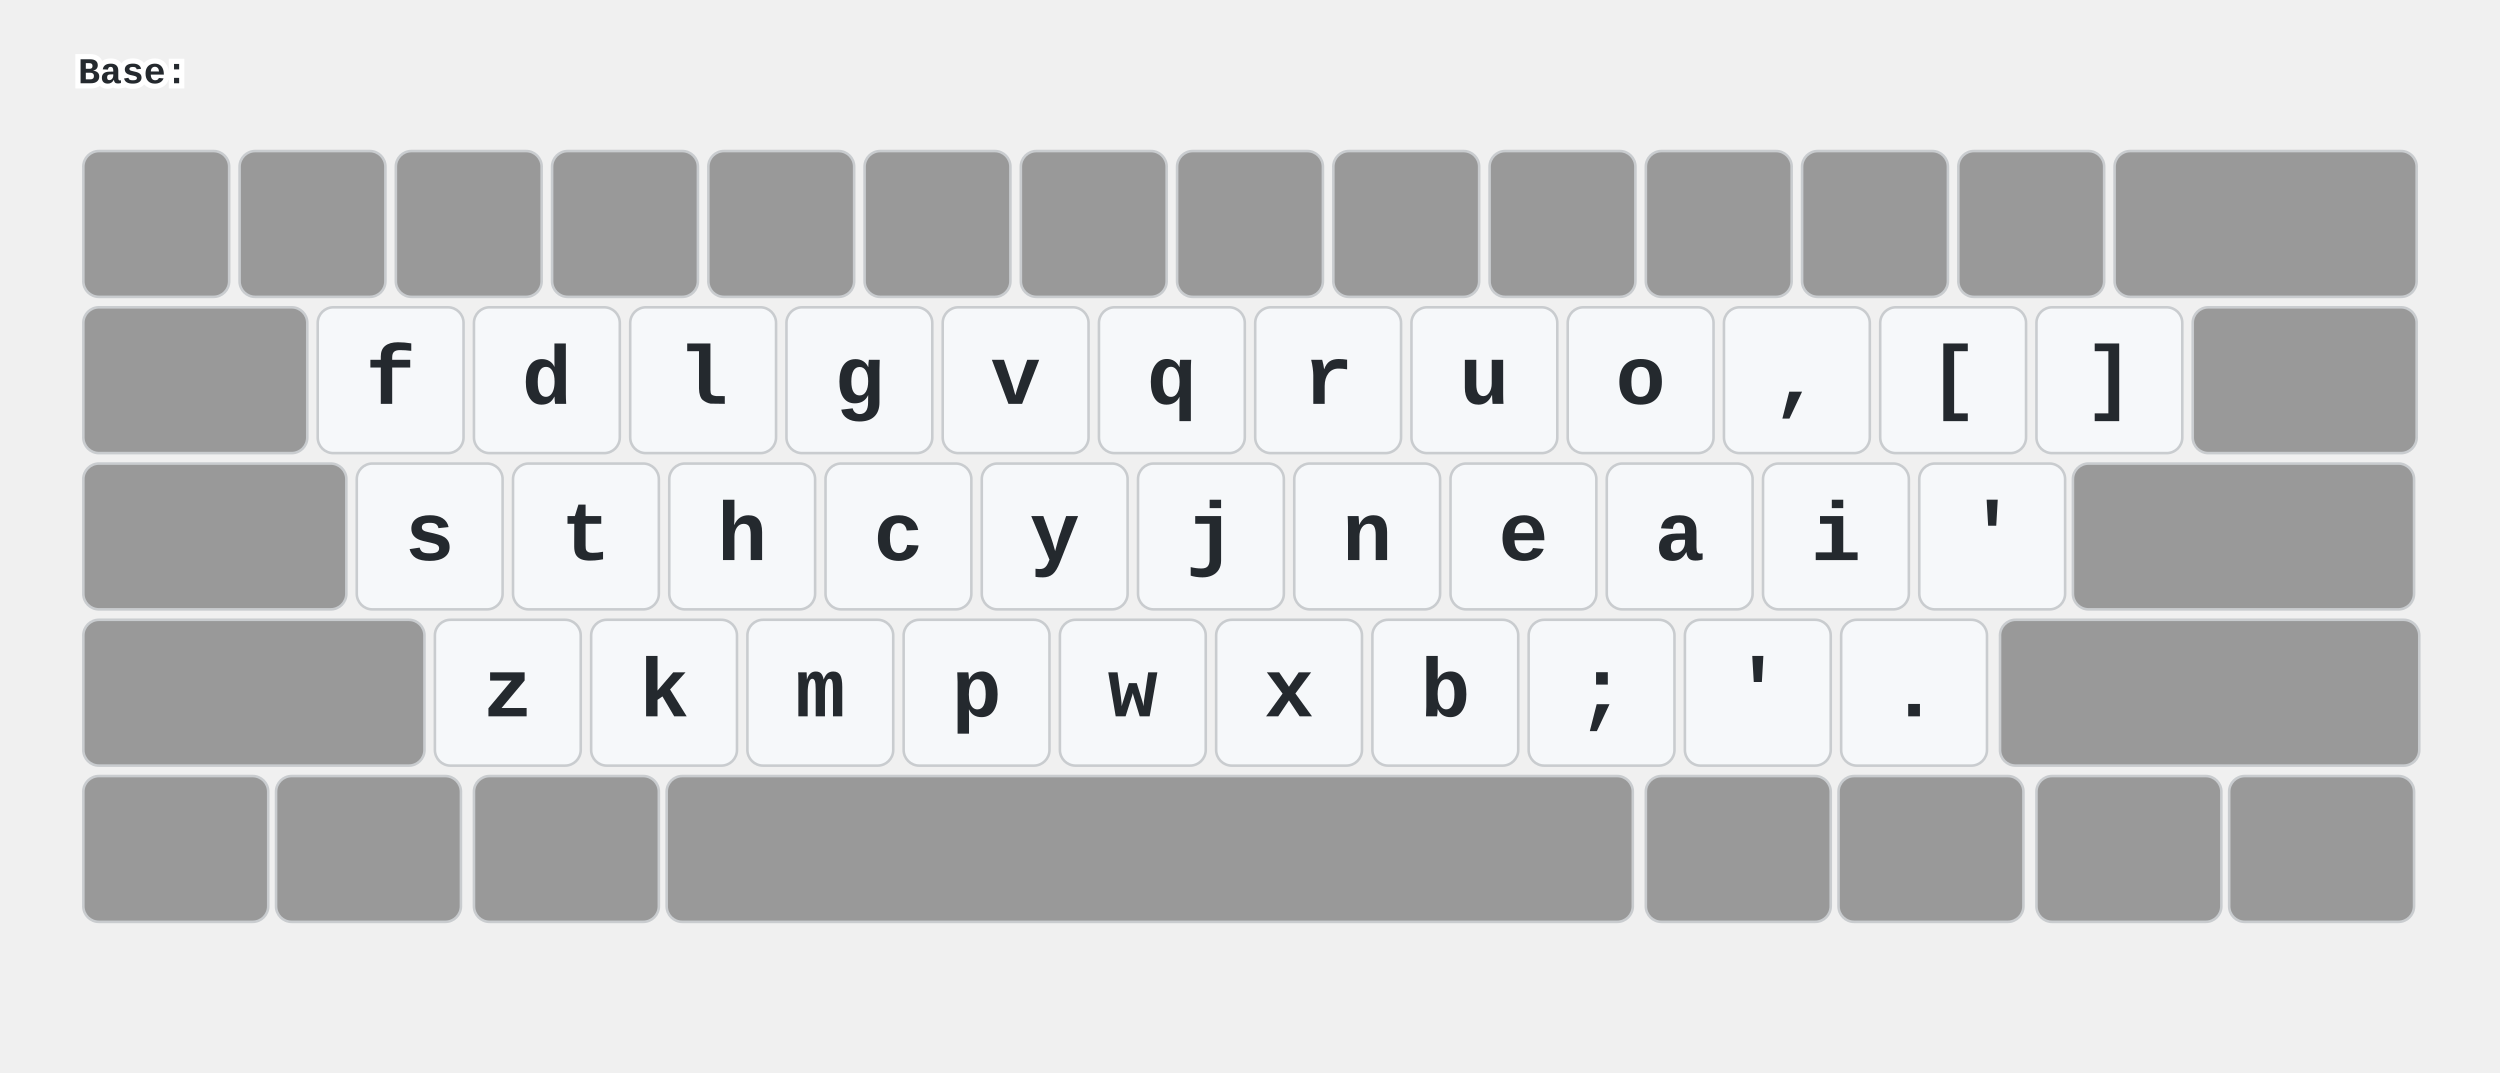
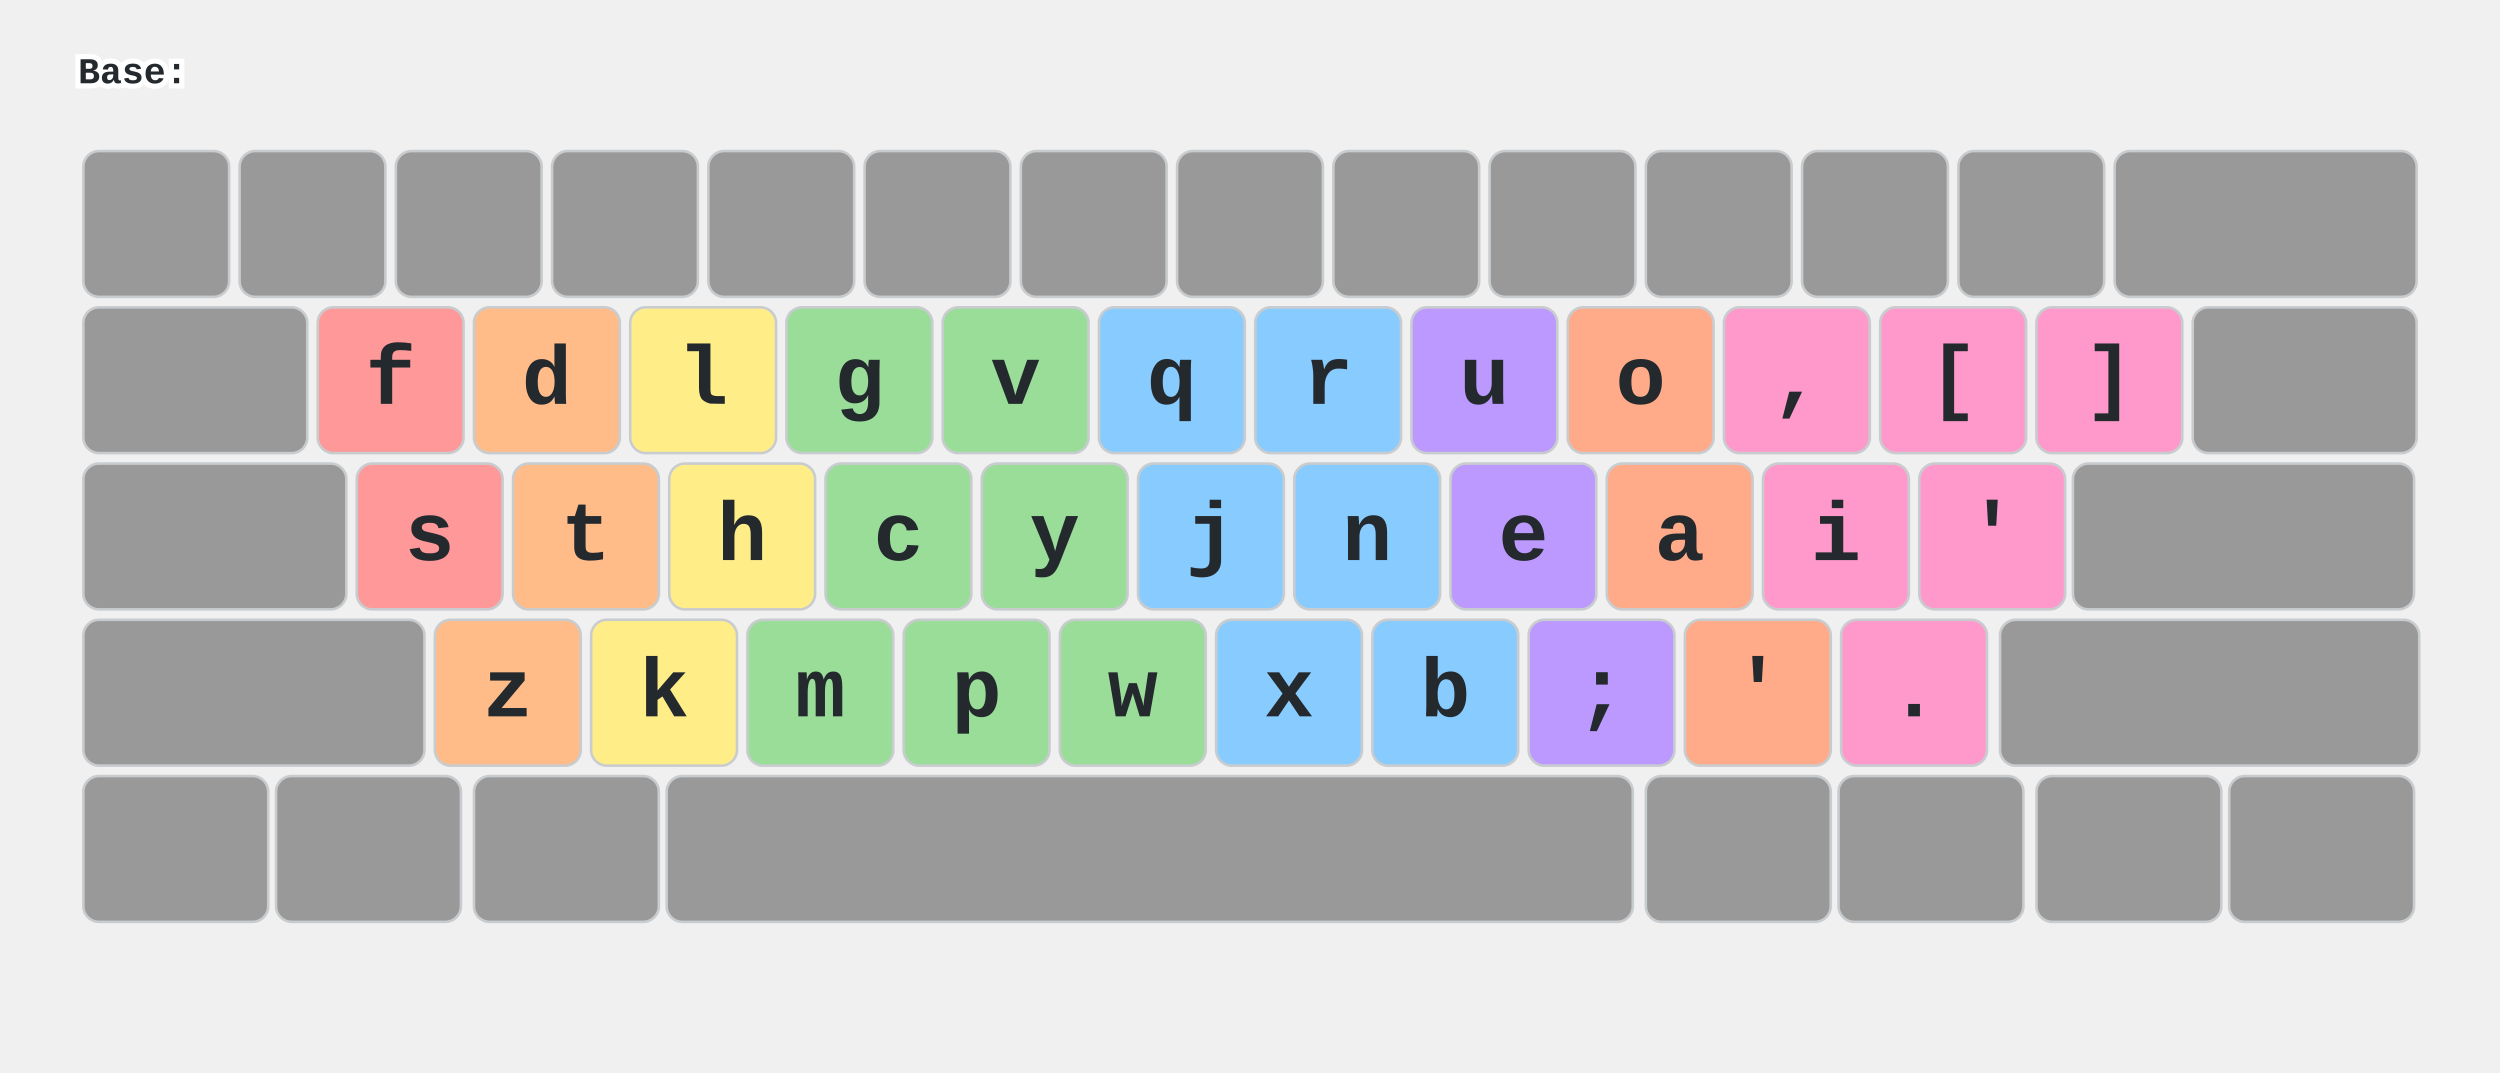
<svg xmlns="http://www.w3.org/2000/svg" width="960" height="412" viewBox="0 0 960 412" class="keymap">
  <style>/* inherit to force styles through use tags */
svg path {
    fill: inherit;
}

/* font and background color specifications */
svg.keymap {
    font-family: SFMono-Regular,Consolas,Liberation Mono,Menlo,monospace;
    font-size: 14px;
    font-kerning: normal;
    text-rendering: optimizeLegibility;
    fill: #24292e;
}

/* default key styling */
rect.key {
    fill: #f6f8fa;
}

rect.key, rect.combo {
    stroke: #c9cccf;
    stroke-width: 1;
}

/* default key side styling, only used is draw_key_sides is set */
rect.side {
    filter: brightness(90%);
}

/* color accent for combo boxes */
rect.combo, rect.combo-separate {
    fill: #cdf;
}

/* color accent for held keys */
rect.held, rect.combo.held {
    fill: #fdd;
}

/* color accent for ghost (optional) keys */
rect.ghost, rect.combo.ghost {
    stroke-dasharray: 4, 4;
    stroke-width: 2;
}

text {
    text-anchor: middle;
    dominant-baseline: middle;
}

/* styling for layer labels */
text.label {
    font-weight: bold;
    text-anchor: start;
    stroke: white;
    stroke-width: 4;
    paint-order: stroke;
}

/* styling for optional footer */
text.footer {
    text-anchor: end;
    dominant-baseline: auto;
    stroke: white;
    stroke-width: 4;
    paint-order: stroke;
}

/* styling for combo tap, and key non-tap label text */
text.combo, text.hold, text.shifted, text.left, text.right {
    font-size: 11px;
}

text.hold {
    text-anchor: middle;
    dominant-baseline: auto;
}

text.shifted {
    text-anchor: middle;
    dominant-baseline: hanging;
}

text.left {
    text-anchor: start;
}

text.right {
    text-anchor: end;
}

text.layer-activator {
    text-decoration: underline;
}

/* styling for hold/shifted label text in combo box */
text.combo.hold, text.combo.shifted, text.combo.left, text.combo.right {
    font-size: 8px;
}

/* lighter symbol for transparent keys */
text.trans {
    fill: #7b7e81;
}

/* styling for combo dendrons */
path.combo {
    stroke-width: 1;
    stroke: gray;
    fill: none;
}

/* Start Tabler Icons Cleanup */
/* cannot use height/width with glyphs */
.icon-tabler &gt; path {
    fill: inherit;
    stroke: inherit;
    stroke-width: 2;
}
/* hide tabler's default box */
.icon-tabler &gt; path[stroke="none"][fill="none"] {
    visibility: hidden;
}
/* End Tabler Icons Cleanup */


                    /* Grey out number row, modifiers, and spacebar by keypos */
                    .keypos-0 rect, .keypos-1 rect, .keypos-2 rect, .keypos-3 rect,
                    .keypos-4 rect, .keypos-5 rect, .keypos-6 rect, .keypos-7 rect,
                    .keypos-8 rect, .keypos-9 rect, .keypos-10 rect, .keypos-11 rect,
                    .keypos-12 rect, .keypos-13 rect,
                    .keypos-14 rect, .keypos-27 rect, .keypos-28 rect, .keypos-40 rect,
                    .keypos-41 rect, .keypos-52 rect,
                    .keypos-53 rect, .keypos-54 rect, .keypos-55 rect, .keypos-56 rect,
                    .keypos-57 rect, .keypos-58 rect, .keypos-59 rect, .keypos-60 rect
                    { fill: #999999 !important; }
                    /* Increase legend size */
                    .tap { font-size: 32px; font-weight: 900; }
                    /* Fingermap colors (per-key targeting) */
-                     
+                     .keypos-15 rect { fill: #ff9999 !important; }
+ .keypos-16 rect { fill: #ffbb88 !important; }
+ .keypos-17 rect { fill: #ffee88 !important; }
+ .keypos-18 rect { fill: #99dd99 !important; }
+ .keypos-19 rect { fill: #99dd99 !important; }
+ .keypos-20 rect { fill: #88ccff !important; }
+ .keypos-21 rect { fill: #88ccff !important; }
+ .keypos-22 rect { fill: #bb99ff !important; }
+ .keypos-23 rect { fill: #ffaa88 !important; }
+ .keypos-24 rect { fill: #ff99cc !important; }
+ .keypos-25 rect { fill: #ff99cc !important; }
+ .keypos-26 rect { fill: #ff99cc !important; }
+ .keypos-29 rect { fill: #ff9999 !important; }
+ .keypos-30 rect { fill: #ffbb88 !important; }
+ .keypos-31 rect { fill: #ffee88 !important; }
+ .keypos-32 rect { fill: #99dd99 !important; }
+ .keypos-33 rect { fill: #99dd99 !important; }
+ .keypos-34 rect { fill: #88ccff !important; }
+ .keypos-35 rect { fill: #88ccff !important; }
+ .keypos-36 rect { fill: #bb99ff !important; }
+ .keypos-37 rect { fill: #ffaa88 !important; }
+ .keypos-38 rect { fill: #ff99cc !important; }
+ .keypos-39 rect { fill: #ff99cc !important; }
+ .keypos-42 rect { fill: #ffbb88 !important; }
+ .keypos-43 rect { fill: #ffee88 !important; }
+ .keypos-44 rect { fill: #99dd99 !important; }
+ .keypos-45 rect { fill: #99dd99 !important; }
+ .keypos-46 rect { fill: #99dd99 !important; }
+ .keypos-47 rect { fill: #88ccff !important; }
+ .keypos-48 rect { fill: #88ccff !important; }
+ .keypos-49 rect { fill: #bb99ff !important; }
+ .keypos-50 rect { fill: #ffaa88 !important; }
+ .keypos-51 rect { fill: #ff99cc !important; }
                </style>
  <g transform="translate(30, 0)" class="layer-Base">
    <text x="0" y="28" class="label" id="Base">Base:</text>
    <g transform="translate(0, 56)">
      <g transform="translate(30, 30)" class="key keypos-0">
        <rect rx="6" ry="6" x="-28" y="-28" width="56" height="56" class="key" />
      </g>
      <g transform="translate(90, 30)" class="key keypos-1">
        <rect rx="6" ry="6" x="-28" y="-28" width="56" height="56" class="key" />
      </g>
      <g transform="translate(150, 30)" class="key keypos-2">
        <rect rx="6" ry="6" x="-28" y="-28" width="56" height="56" class="key" />
      </g>
      <g transform="translate(210, 30)" class="key keypos-3">
        <rect rx="6" ry="6" x="-28" y="-28" width="56" height="56" class="key" />
      </g>
      <g transform="translate(270, 30)" class="key keypos-4">
        <rect rx="6" ry="6" x="-28" y="-28" width="56" height="56" class="key" />
      </g>
      <g transform="translate(330, 30)" class="key keypos-5">
        <rect rx="6" ry="6" x="-28" y="-28" width="56" height="56" class="key" />
      </g>
      <g transform="translate(390, 30)" class="key keypos-6">
        <rect rx="6" ry="6" x="-28" y="-28" width="56" height="56" class="key" />
      </g>
      <g transform="translate(450, 30)" class="key keypos-7">
        <rect rx="6" ry="6" x="-28" y="-28" width="56" height="56" class="key" />
      </g>
      <g transform="translate(510, 30)" class="key keypos-8">
        <rect rx="6" ry="6" x="-28" y="-28" width="56" height="56" class="key" />
      </g>
      <g transform="translate(570, 30)" class="key keypos-9">
        <rect rx="6" ry="6" x="-28" y="-28" width="56" height="56" class="key" />
      </g>
      <g transform="translate(630, 30)" class="key keypos-10">
        <rect rx="6" ry="6" x="-28" y="-28" width="56" height="56" class="key" />
      </g>
      <g transform="translate(690, 30)" class="key keypos-11">
        <rect rx="6" ry="6" x="-28" y="-28" width="56" height="56" class="key" />
      </g>
      <g transform="translate(750, 30)" class="key keypos-12">
        <rect rx="6" ry="6" x="-28" y="-28" width="56" height="56" class="key" />
      </g>
      <g transform="translate(840, 30)" class="key keypos-13">
        <rect rx="6" ry="6" x="-58" y="-28" width="116" height="56" class="key" />
      </g>
      <g transform="translate(45, 90)" class="key keypos-14">
        <rect rx="6" ry="6" x="-43" y="-28" width="86" height="56" class="key" />
      </g>
      <g transform="translate(120, 90)" class="key keypos-15">
        <rect rx="6" ry="6" x="-28" y="-28" width="56" height="56" class="key" />
        <text x="0" y="0" class="key tap">f</text>
      </g>
      <g transform="translate(180, 90)" class="key keypos-16">
        <rect rx="6" ry="6" x="-28" y="-28" width="56" height="56" class="key" />
        <text x="0" y="0" class="key tap">d</text>
      </g>
      <g transform="translate(240, 90)" class="key keypos-17">
        <rect rx="6" ry="6" x="-28" y="-28" width="56" height="56" class="key" />
        <text x="0" y="0" class="key tap">l</text>
      </g>
      <g transform="translate(300, 90)" class="key keypos-18">
        <rect rx="6" ry="6" x="-28" y="-28" width="56" height="56" class="key" />
        <text x="0" y="0" class="key tap">g</text>
      </g>
      <g transform="translate(360, 90)" class="key keypos-19">
        <rect rx="6" ry="6" x="-28" y="-28" width="56" height="56" class="key" />
        <text x="0" y="0" class="key tap">v</text>
      </g>
      <g transform="translate(420, 90)" class="key keypos-20">
        <rect rx="6" ry="6" x="-28" y="-28" width="56" height="56" class="key" />
        <text x="0" y="0" class="key tap">q</text>
      </g>
      <g transform="translate(480, 90)" class="key keypos-21">
        <rect rx="6" ry="6" x="-28" y="-28" width="56" height="56" class="key" />
        <text x="0" y="0" class="key tap">r</text>
      </g>
      <g transform="translate(540, 90)" class="key keypos-22">
        <rect rx="6" ry="6" x="-28" y="-28" width="56" height="56" class="key" />
        <text x="0" y="0" class="key tap">u</text>
      </g>
      <g transform="translate(600, 90)" class="key keypos-23">
        <rect rx="6" ry="6" x="-28" y="-28" width="56" height="56" class="key" />
        <text x="0" y="0" class="key tap">o</text>
      </g>
      <g transform="translate(660, 90)" class="key keypos-24">
        <rect rx="6" ry="6" x="-28" y="-28" width="56" height="56" class="key" />
        <text x="0" y="0" class="key tap">,</text>
      </g>
      <g transform="translate(720, 90)" class="key keypos-25">
        <rect rx="6" ry="6" x="-28" y="-28" width="56" height="56" class="key" />
        <text x="0" y="0" class="key tap">[</text>
      </g>
      <g transform="translate(780, 90)" class="key keypos-26">
        <rect rx="6" ry="6" x="-28" y="-28" width="56" height="56" class="key" />
        <text x="0" y="0" class="key tap">]</text>
      </g>
      <g transform="translate(855, 90)" class="key keypos-27">
        <rect rx="6" ry="6" x="-43" y="-28" width="86" height="56" class="key" />
      </g>
      <g transform="translate(52, 150)" class="key keypos-28">
        <rect rx="6" ry="6" x="-50" y="-28" width="101" height="56" class="key" />
      </g>
      <g transform="translate(135, 150)" class="key keypos-29">
        <rect rx="6" ry="6" x="-28" y="-28" width="56" height="56" class="key" />
        <text x="0" y="0" class="key tap">s</text>
      </g>
      <g transform="translate(195, 150)" class="key keypos-30">
        <rect rx="6" ry="6" x="-28" y="-28" width="56" height="56" class="key" />
        <text x="0" y="0" class="key tap">t</text>
      </g>
      <g transform="translate(255, 150)" class="key keypos-31">
        <rect rx="6" ry="6" x="-28" y="-28" width="56" height="56" class="key" />
        <text x="0" y="0" class="key tap">h</text>
      </g>
      <g transform="translate(315, 150)" class="key keypos-32">
        <rect rx="6" ry="6" x="-28" y="-28" width="56" height="56" class="key" />
        <text x="0" y="0" class="key tap">c</text>
      </g>
      <g transform="translate(375, 150)" class="key keypos-33">
        <rect rx="6" ry="6" x="-28" y="-28" width="56" height="56" class="key" />
        <text x="0" y="0" class="key tap">y</text>
      </g>
      <g transform="translate(435, 150)" class="key keypos-34">
        <rect rx="6" ry="6" x="-28" y="-28" width="56" height="56" class="key" />
        <text x="0" y="0" class="key tap">j</text>
      </g>
      <g transform="translate(495, 150)" class="key keypos-35">
        <rect rx="6" ry="6" x="-28" y="-28" width="56" height="56" class="key" />
        <text x="0" y="0" class="key tap">n</text>
      </g>
      <g transform="translate(555, 150)" class="key keypos-36">
        <rect rx="6" ry="6" x="-28" y="-28" width="56" height="56" class="key" />
        <text x="0" y="0" class="key tap">e</text>
      </g>
      <g transform="translate(615, 150)" class="key keypos-37">
        <rect rx="6" ry="6" x="-28" y="-28" width="56" height="56" class="key" />
        <text x="0" y="0" class="key tap">a</text>
      </g>
      <g transform="translate(675, 150)" class="key keypos-38">
        <rect rx="6" ry="6" x="-28" y="-28" width="56" height="56" class="key" />
        <text x="0" y="0" class="key tap">i</text>
      </g>
      <g transform="translate(735, 150)" class="key keypos-39">
        <rect rx="6" ry="6" x="-28" y="-28" width="56" height="56" class="key" />
        <text x="0" y="0" class="key tap">'</text>
      </g>
      <g transform="translate(832, 150)" class="key keypos-40">
        <rect rx="6" ry="6" x="-66" y="-28" width="131" height="56" class="key" />
      </g>
      <g transform="translate(68, 210)" class="key keypos-41">
        <rect rx="6" ry="6" x="-66" y="-28" width="131" height="56" class="key" />
      </g>
      <g transform="translate(165, 210)" class="key keypos-42">
        <rect rx="6" ry="6" x="-28" y="-28" width="56" height="56" class="key" />
        <text x="0" y="0" class="key tap">z</text>
      </g>
      <g transform="translate(225, 210)" class="key keypos-43">
        <rect rx="6" ry="6" x="-28" y="-28" width="56" height="56" class="key" />
        <text x="0" y="0" class="key tap">k</text>
      </g>
      <g transform="translate(285, 210)" class="key keypos-44">
        <rect rx="6" ry="6" x="-28" y="-28" width="56" height="56" class="key" />
        <text x="0" y="0" class="key tap">m</text>
      </g>
      <g transform="translate(345, 210)" class="key keypos-45">
        <rect rx="6" ry="6" x="-28" y="-28" width="56" height="56" class="key" />
        <text x="0" y="0" class="key tap">p</text>
      </g>
      <g transform="translate(405, 210)" class="key keypos-46">
        <rect rx="6" ry="6" x="-28" y="-28" width="56" height="56" class="key" />
        <text x="0" y="0" class="key tap">w</text>
      </g>
      <g transform="translate(465, 210)" class="key keypos-47">
        <rect rx="6" ry="6" x="-28" y="-28" width="56" height="56" class="key" />
        <text x="0" y="0" class="key tap">x</text>
      </g>
      <g transform="translate(525, 210)" class="key keypos-48">
        <rect rx="6" ry="6" x="-28" y="-28" width="56" height="56" class="key" />
        <text x="0" y="0" class="key tap">b</text>
      </g>
      <g transform="translate(585, 210)" class="key keypos-49">
        <rect rx="6" ry="6" x="-28" y="-28" width="56" height="56" class="key" />
        <text x="0" y="0" class="key tap">;</text>
      </g>
      <g transform="translate(645, 210)" class="key keypos-50">
        <rect rx="6" ry="6" x="-28" y="-28" width="56" height="56" class="key" />
        <text x="0" y="0" class="key tap">'</text>
      </g>
      <g transform="translate(705, 210)" class="key keypos-51">
        <rect rx="6" ry="6" x="-28" y="-28" width="56" height="56" class="key" />
        <text x="0" y="0" class="key tap">.</text>
      </g>
      <g transform="translate(818, 210)" class="key keypos-52">
        <rect rx="6" ry="6" x="-80" y="-28" width="161" height="56" class="key" />
      </g>
      <g transform="translate(38, 270)" class="key keypos-53">
        <rect rx="6" ry="6" x="-36" y="-28" width="71" height="56" class="key" />
      </g>
      <g transform="translate(112, 270)" class="key keypos-54">
        <rect rx="6" ry="6" x="-36" y="-28" width="71" height="56" class="key" />
      </g>
      <g transform="translate(188, 270)" class="key keypos-55">
        <rect rx="6" ry="6" x="-36" y="-28" width="71" height="56" class="key" />
      </g>
      <g transform="translate(412, 270)" class="key keypos-56">
        <rect rx="6" ry="6" x="-186" y="-28" width="371" height="56" class="key" />
      </g>
      <g transform="translate(638, 270)" class="key keypos-57">
        <rect rx="6" ry="6" x="-36" y="-28" width="71" height="56" class="key" />
      </g>
      <g transform="translate(712, 270)" class="key keypos-58">
        <rect rx="6" ry="6" x="-36" y="-28" width="71" height="56" class="key" />
      </g>
      <g transform="translate(788, 270)" class="key keypos-59">
        <rect rx="6" ry="6" x="-36" y="-28" width="71" height="56" class="key" />
      </g>
      <g transform="translate(862, 270)" class="key keypos-60">
        <rect rx="6" ry="6" x="-36" y="-28" width="71" height="56" class="key" />
      </g>
    </g>
  </g>
</svg>
